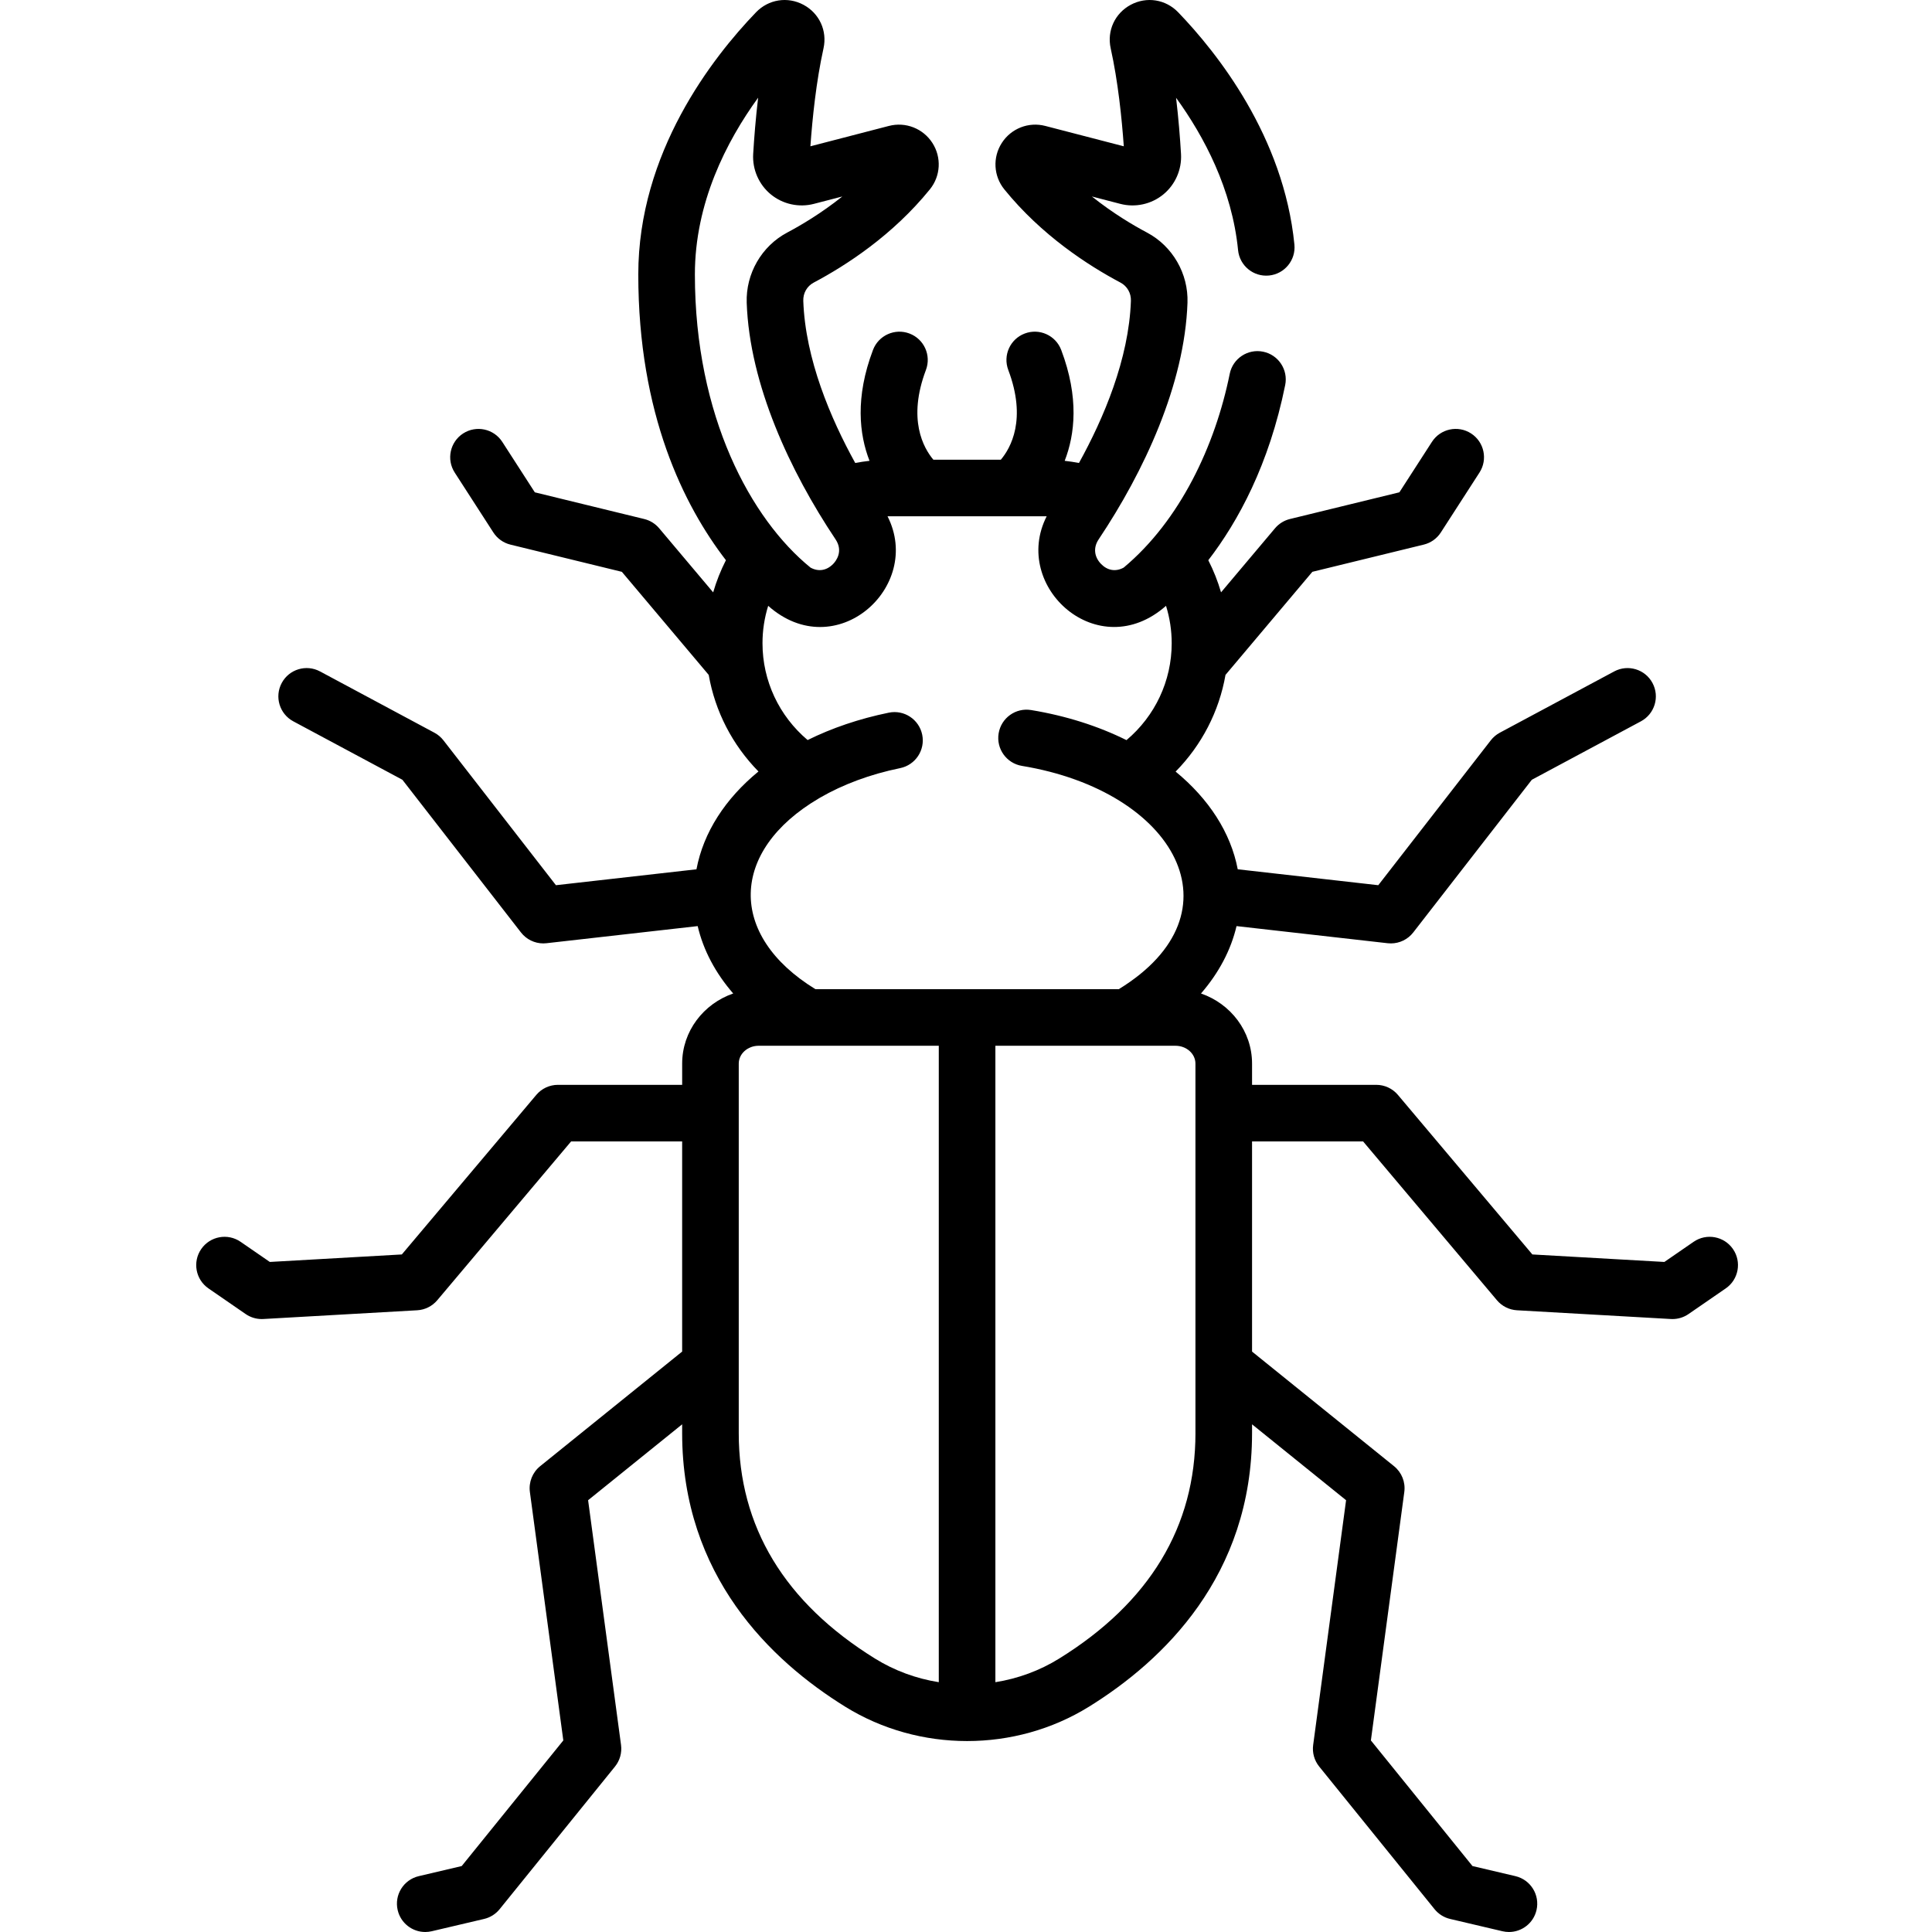
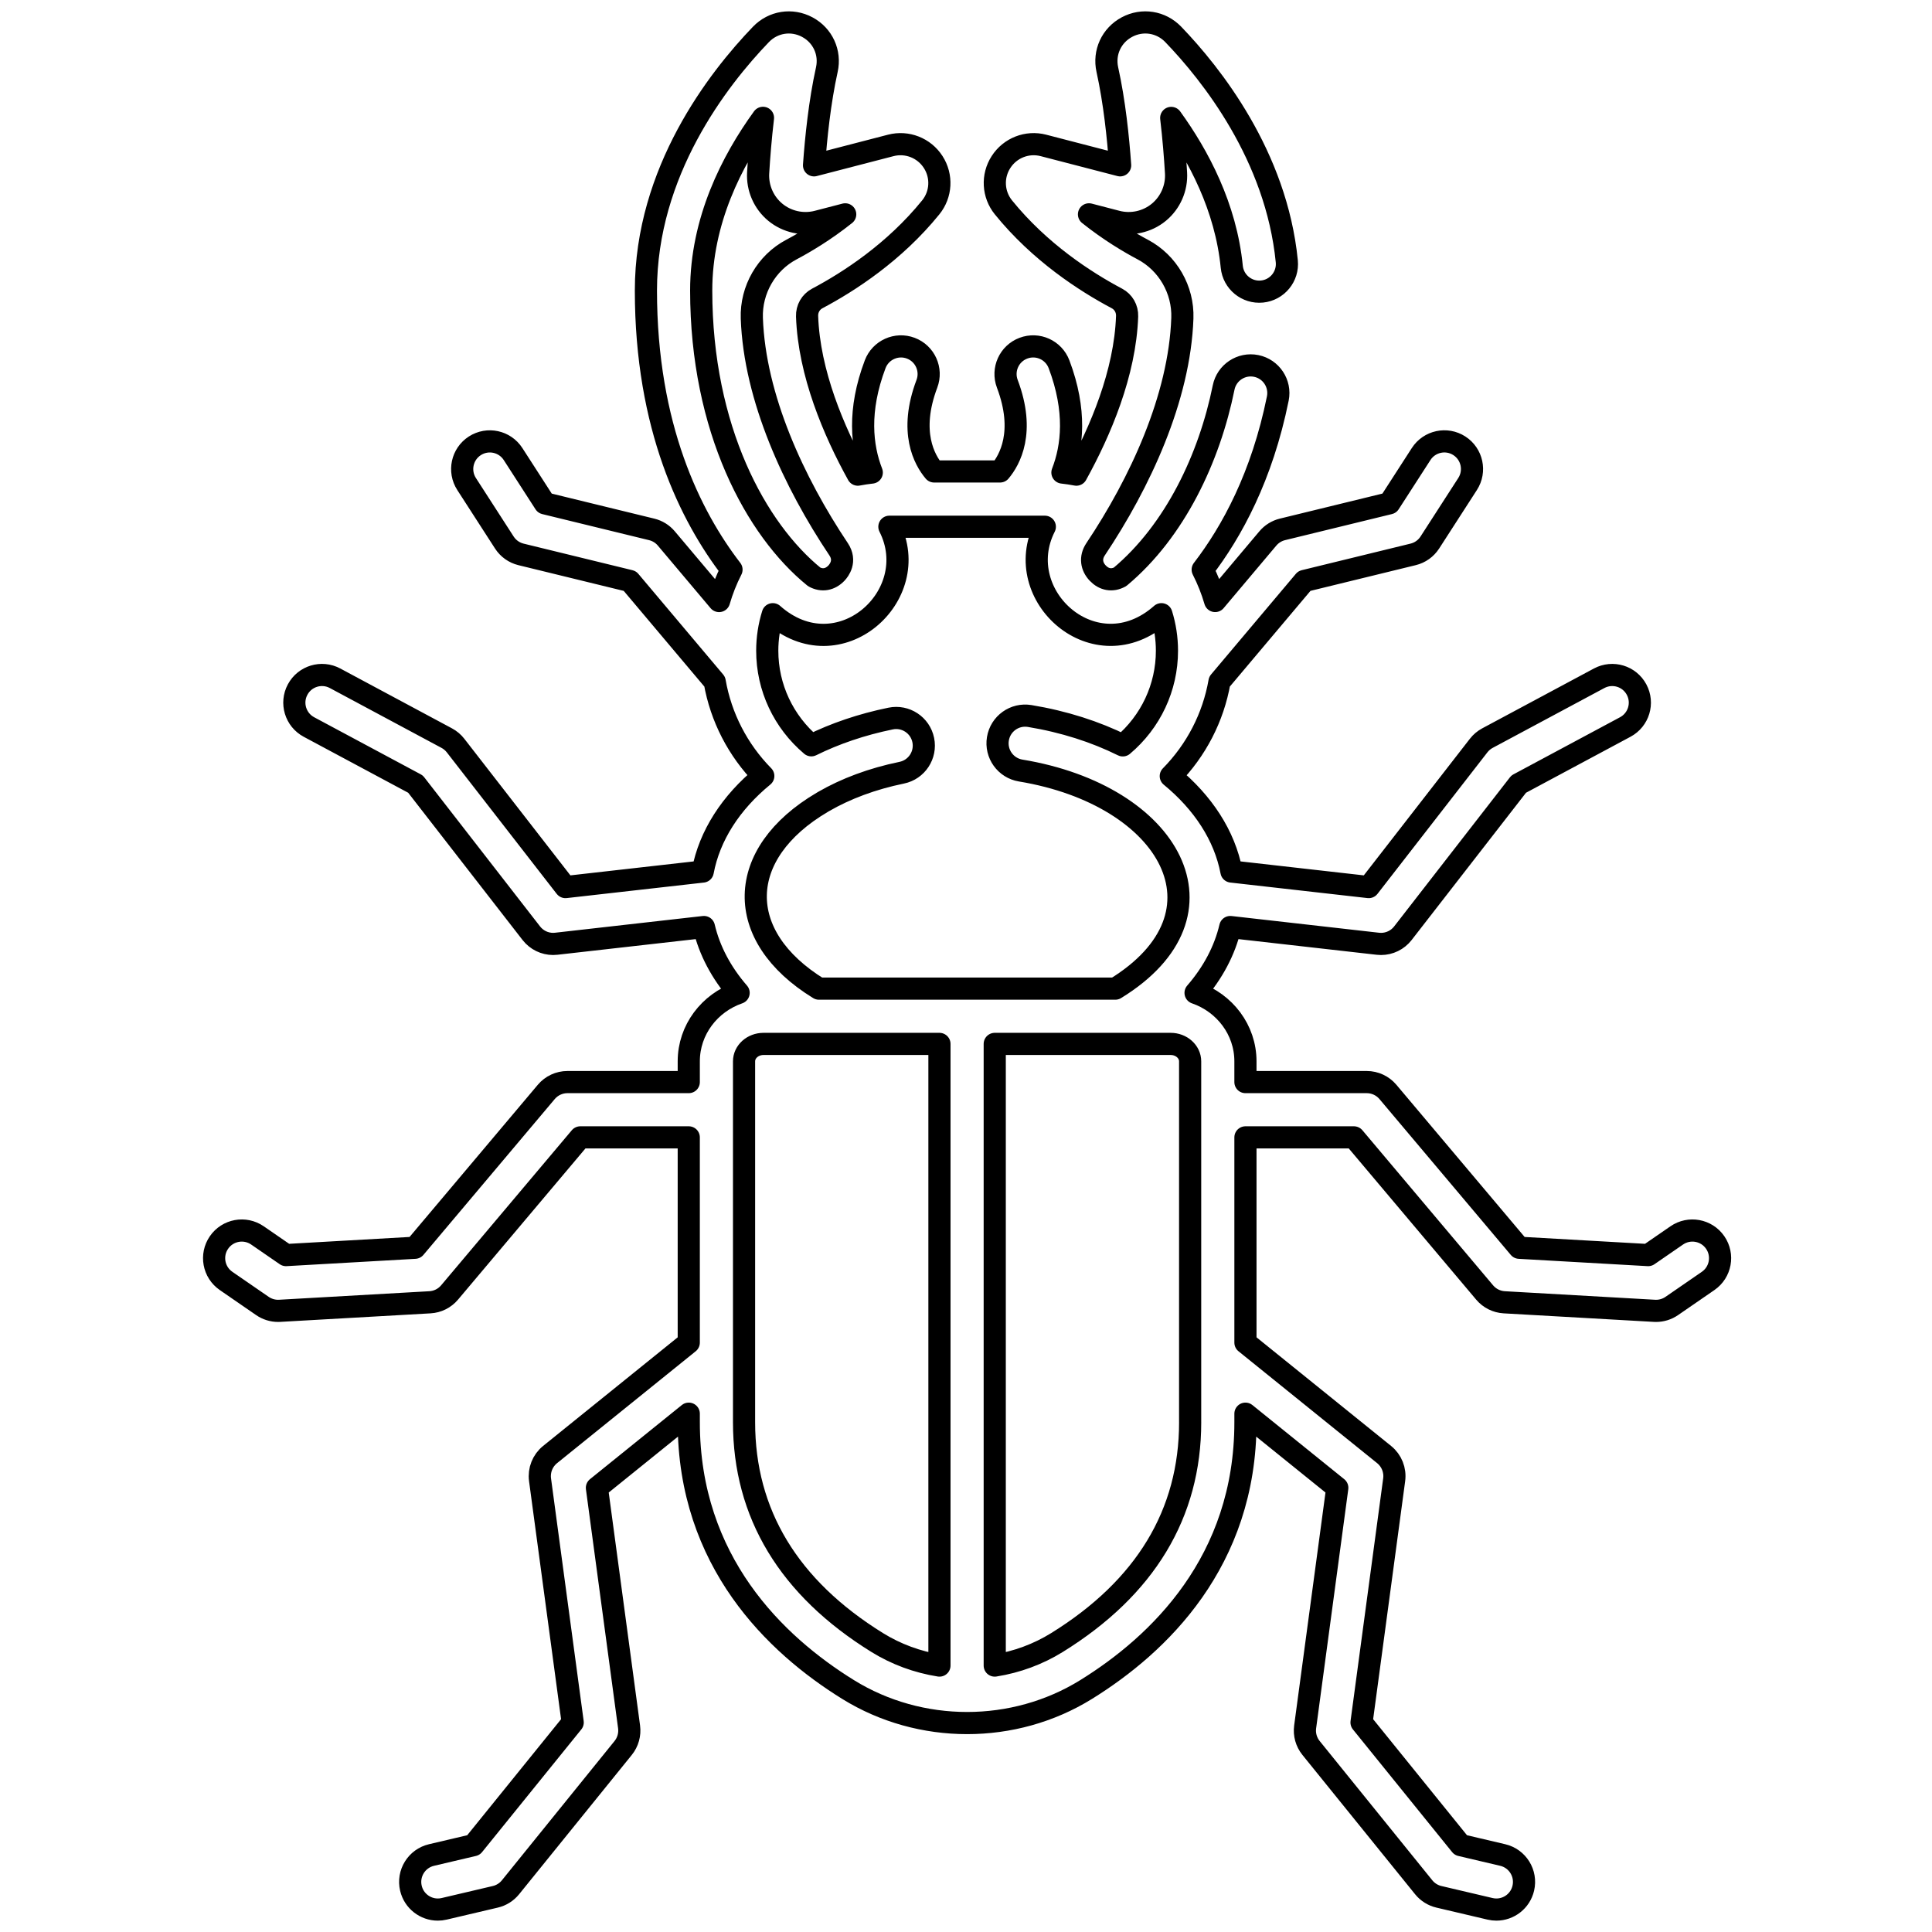
- <svg xmlns="http://www.w3.org/2000/svg" height="511pt" viewBox="-51 0 511 511.998" width="511pt">
-   <path d="m3.746 341.441 9.863 6.797c1.254.863 2.738 1.324 4.254 1.324.145 0 .285-.004.426-.012l40.777-2.316c2.062-.117 3.98-1.078 5.312-2.656l35.469-42.086h29.43v55.688l-37.629 30.371c-2.039 1.645-3.07 4.238-2.723 6.836l8.859 65.844-26.926 33.289-11.379 2.676c-4.035.945-6.535 4.984-5.586 9.016.812 3.457 3.891 5.785 7.293 5.785.57 0 1.148-.062 1.723-.199l13.883-3.262c1.617-.379 3.066-1.289 4.113-2.582l30.574-37.801c1.297-1.605 1.875-3.672 1.602-5.719l-8.727-64.863 24.922-20.113v2.324c0 37.805 23.508 60.301 43.227 72.516 19.578 12.129 44.992 12.133 64.574 0 19.723-12.215 43.23-34.711 43.23-72.516v-2.324l24.918 20.113-8.723 64.863c-.277 2.047.301 4.113 1.602 5.719l30.57 37.801c1.047 1.293 2.496 2.203 4.117 2.582l13.879 3.262c.578.137 1.156.199 1.723.199 3.402 0 6.484-2.328 7.293-5.785.949-4.031-1.551-8.066-5.582-9.016l-11.383-2.676-26.922-33.289 8.855-65.844c.352-2.598-.684-5.191-2.723-6.836l-37.625-30.371v-55.688h29.43l35.469 42.086c1.328 1.578 3.25 2.539 5.309 2.656l40.777 2.316c.145.008.285.012.426.012 1.52 0 3-.461 4.254-1.324l9.867-6.797c3.41-2.348 4.27-7.02 1.918-10.43-2.348-3.41-7.02-4.27-10.43-1.922l-7.75 5.34-34.984-1.988-35.633-42.285c-1.426-1.688-3.523-2.664-5.734-2.664h-32.918v-5.633c0-8.57-5.66-15.859-13.531-18.574 4.715-5.438 7.922-11.488 9.418-17.859l40.059 4.539c.281.031.562.047.844.047 2.301 0 4.496-1.059 5.926-2.902l31.422-40.461 28.914-15.492c3.652-1.957 5.027-6.5 3.07-10.152-1.953-3.652-6.5-5.023-10.152-3.07l-30.32 16.242c-.926.496-1.734 1.184-2.379 2.012l-29.82 38.398-37.246-4.219c-1.859-9.75-7.688-18.68-16.461-25.887 6.91-7.023 11.523-15.93 13.219-25.629l23.016-27.316 29.527-7.211c1.863-.453 3.484-1.605 4.523-3.219l10.242-15.875c2.246-3.48 1.246-8.121-2.234-10.367-3.48-2.246-8.121-1.246-10.367 2.234l-8.625 13.367-29.004 7.078c-1.547.379-2.93 1.238-3.957 2.457l-14.301 16.977c-.855-2.93-1.98-5.777-3.379-8.512 7.914-10.289 16.113-25.34 20.379-46.43.82-4.059-1.805-8.016-5.863-8.836-4.059-.82-8.016 1.805-8.836 5.863-3.855 19.039-13.16 38.871-28.094 51.352-2.195 1.207-4.398.738-6.062-1.016-1.68-1.77-2.113-4.172-.578-6.465 12.004-17.949 22.785-41.008 23.539-62.691.27-7.711-3.945-15.016-10.734-18.613-3.555-1.879-8.969-5.066-14.598-9.559l7.531 1.957c3.977 1.035 8.238.094 11.41-2.512 3.168-2.605 4.914-6.605 4.676-10.703-.25-4.188-.652-9.375-1.309-14.902 7.41 10.238 14.828 24.191 16.43 40.379.406 4.121 4.074 7.133 8.203 6.727 4.121-.41 7.133-4.082 6.727-8.203-2.836-28.676-20.52-50.879-30.809-61.562-3.312-3.438-8.367-4.234-12.578-1.977-4.195 2.25-6.328 6.883-5.301 11.531 1.938 8.75 2.945 18.512 3.473 25.965l-20.805-5.398c-4.418-1.148-9.051.664-11.523 4.508-2.465 3.828-2.195 8.77.66 12.297 9.855 12.164 22.184 20.152 30.789 24.711 1.777.941 2.836 2.793 2.766 4.836-.535 15.43-7.238 31.156-13.766 42.969-1.254-.238-2.516-.43-3.785-.57 2.723-7 3.844-16.777-.918-29.375-1.465-3.875-5.789-5.832-9.668-4.363-3.875 1.461-5.828 5.789-4.363 9.664 4.941 13.07.648 20.672-1.973 23.777h-17.879c-2.617-3.109-6.91-10.707-1.973-23.777 1.465-3.875-.488-8.203-4.363-9.664-3.871-1.465-8.203.488-9.668 4.363-4.762 12.598-3.641 22.375-.918 29.375-1.27.141-2.531.332-3.785.57-6.527-11.812-13.23-27.539-13.766-42.969-.07-2.043.988-3.895 2.766-4.836 8.605-4.559 20.934-12.547 30.785-24.711 2.859-3.527 3.129-8.469.664-12.297-2.473-3.844-7.105-5.652-11.523-4.508l-20.805 5.398c.527-7.453 1.535-17.211 3.473-25.965 1.027-4.645-1.102-9.281-5.301-11.531-4.211-2.258-9.266-1.461-12.578 1.977-11.652 12.105-31.207 37.227-31.207 69.477 0 37.051 12.098 61.285 23.223 75.73-1.398 2.738-2.527 5.59-3.379 8.523l-14.305-16.977c-1.023-1.219-2.41-2.078-3.957-2.457l-29.004-7.078-8.621-13.367c-2.246-3.48-6.887-4.48-10.371-2.234-3.477 2.246-4.48 6.887-2.234 10.367l10.242 15.875c1.043 1.613 2.66 2.766 4.523 3.219l29.531 7.211 23.016 27.316c1.691 9.68 6.289 18.574 13.184 25.59-8.793 7.211-14.59 16.148-16.43 25.926l-37.242 4.215-29.816-38.395c-.648-.832-1.457-1.516-2.383-2.012l-30.32-16.246c-3.656-1.957-8.195-.582-10.152 3.07-1.957 3.648-.582 8.195 3.066 10.152l28.914 15.488 31.426 40.465c1.43 1.84 3.621 2.902 5.922 2.902.281 0 .562-.02.848-.051l40.059-4.535c1.492 6.371 4.699 12.422 9.414 17.859-7.867 2.715-13.527 10.004-13.527 18.574v5.633h-32.918c-2.211 0-4.312.977-5.734 2.664l-35.637 42.285-34.984 1.988-7.75-5.34c-3.41-2.348-8.082-1.488-10.43 1.922-2.352 3.41-1.492 8.082 1.922 10.43zm140.531 38.34v-97.922c0-2.602 2.367-4.723 5.281-4.723h47.73v168.66c-6.02-.957-11.758-3.074-16.887-6.25-23.973-14.852-36.125-34.957-36.125-59.766zm121.031 0c0 24.809-12.156 44.914-36.129 59.762-5.129 3.18-10.871 5.297-16.891 6.254v-168.66h47.73c2.914 0 5.285 2.121 5.285 4.723v97.922zm-115.895-353.895c-.656 5.535-1.062 10.73-1.312 14.926-.238 4.098 1.508 8.098 4.676 10.703 3.172 2.602 7.438 3.543 11.41 2.512l7.535-1.957c-5.629 4.492-11.047 7.676-14.602 9.559-6.789 3.594-11 10.902-10.734 18.613.754 21.621 11.477 44.652 23.543 62.688 2.129 3.188.094 5.758-.582 6.469-1.691 1.777-3.895 2.203-6.047 1.023-15.746-12.793-30.648-40.039-30.648-77.699 0-18.918 8.312-35.188 16.762-46.836zm1.156 144.582c0-3.387.512-6.727 1.508-9.918 17.855 15.848 41.137-4.992 31.629-23.727.316-.004 41.648-.008 42.172 0-9.488 18.676 13.691 39.578 31.629 23.727.992 3.191 1.504 6.531 1.504 9.918 0 9.969-4.41 19.293-11.98 25.672-7.418-3.684-15.938-6.434-25.266-7.969-4.09-.676-7.945 2.09-8.617 6.18-.676 4.086 2.094 7.945 6.18 8.617 40.676 6.707 58.699 38.918 25.664 59.172-8.516 0-71.887 0-80.398 0-23.332-14.309-22.664-36.676.887-50.543.137-.074.27-.156.402-.238 5.977-3.453 13.16-6.16 21.172-7.801 4.059-.832 6.672-4.797 5.84-8.855s-4.797-6.676-8.852-5.84c-7.895 1.617-15.125 4.094-21.516 7.258-7.555-6.387-11.957-15.695-11.957-25.652zm0 0" />
+ <svg xmlns="http://www.w3.org/2000/svg" height="511pt" viewBox="-51 0 511 511.998" width="511pt" version="1.1" id="svg3811">
+   <defs id="defs3815" />
+   <path d="m 8.413,339.458 9.634,6.639 c 1.225,0.843 2.675,1.293 4.155,1.293 0.141,0 0.279,-0.004 0.416,-0.011 l 39.831,-2.263 c 2.015,-0.114 3.888,-1.053 5.189,-2.595 L 102.284,301.413 h 28.746 v 54.395 l -36.755,29.666 c -1.992,1.606 -2.999,4.14 -2.659,6.677 l 8.654,64.315 -26.301,32.516 -11.115,2.614 c -3.941,0.923 -6.383,4.869 -5.456,8.806 0.794,3.377 3.8,5.651 7.124,5.651 0.557,0 1.122,-0.061 1.683,-0.195 l 13.561,-3.186 c 1.58,-0.37 2.995,-1.259 4.018,-2.522 l 29.864,-36.923 c 1.267,-1.568 1.831,-3.587 1.564,-5.586 l -8.524,-63.357 24.343,-19.646 v 2.27 c 0,36.927 22.962,58.901 42.223,70.832 19.124,11.847 43.948,11.851 63.075,0 19.265,-11.931 42.227,-33.905 42.227,-70.832 v -2.27 l 24.34,19.646 -8.52,63.357 c -0.271,1.999 0.294,4.018 1.564,5.586 l 29.861,36.923 c 1.023,1.263 2.438,2.152 4.022,2.522 l 13.557,3.186 c 0.565,0.134 1.129,0.195 1.683,0.195 3.323,0 6.334,-2.274 7.124,-5.651 0.927,-3.938 -1.515,-7.879 -5.452,-8.806 l -11.119,-2.614 -26.297,-32.516 8.65,-64.315 c 0.343,-2.537 -0.668,-5.071 -2.659,-6.677 L 278.555,355.808 v -54.395 h 28.746 l 34.645,41.109 c 1.297,1.541 3.175,2.48 5.185,2.595 l 39.831,2.263 c 0.141,0.008 0.279,0.011 0.416,0.011 1.484,0 2.93,-0.45 4.155,-1.293 l 9.638,-6.639 c 3.331,-2.293 4.17,-6.857 1.873,-10.188 -2.293,-3.331 -6.857,-4.17 -10.188,-1.877 l -7.57,5.216 -34.172,-1.942 -34.806,-41.304 c -1.393,-1.648 -3.442,-2.602 -5.601,-2.602 h -32.154 v -5.502 c 0,-8.371 -5.529,-15.491 -13.217,-18.143 4.605,-5.311 7.738,-11.222 9.199,-17.445 l 39.129,4.434 c 0.275,0.03 0.549,0.046 0.824,0.046 2.247,0 4.392,-1.034 5.788,-2.835 l 30.692,-39.522 28.243,-15.133 c 3.568,-1.912 4.911,-6.349 2.999,-9.917 -1.908,-3.568 -6.349,-4.907 -9.917,-2.999 L 342.68,195.611 c -0.904,0.485 -1.694,1.156 -2.324,1.965 l -29.128,37.507 -36.381,-4.121 c -1.816,-9.524 -7.509,-18.246 -16.079,-25.286 6.75,-6.86 11.256,-15.56 12.912,-25.034 l 22.481,-26.682 28.842,-7.044 c 1.82,-0.443 3.403,-1.568 4.418,-3.144 l 10.004,-15.506 c 2.194,-3.4 1.217,-7.933 -2.183,-10.127 -3.4,-2.194 -7.933,-1.217 -10.127,2.183 l -8.425,13.057 -28.331,6.914 c -1.511,0.37 -2.862,1.21 -3.865,2.4 l -13.969,16.582 c -0.836,-2.862 -1.934,-5.643 -3.3,-8.314 7.73,-10.05 15.739,-24.752 19.906,-45.352 0.801,-3.964 -1.763,-7.83 -5.727,-8.631 -3.964,-0.801 -7.83,1.763 -8.631,5.727 -3.766,18.597 -12.855,37.969 -27.442,50.159 -2.144,1.179 -4.296,0.721 -5.922,-0.992 -1.641,-1.728 -2.064,-4.075 -0.565,-6.315 11.725,-17.533 22.256,-40.056 22.993,-61.236 0.263,-7.532 -3.854,-14.667 -10.485,-18.181 -3.472,-1.835 -8.761,-4.949 -14.259,-9.337 l 7.356,1.912 c 3.884,1.011 8.047,0.092 11.145,-2.453 3.094,-2.545 4.8,-6.452 4.567,-10.455 -0.244,-4.09 -0.637,-9.157 -1.278,-14.556 7.238,10.001 14.484,23.63 16.048,39.442 0.397,4.025 3.98,6.967 8.013,6.57 4.025,-0.401 6.967,-3.987 6.57,-8.013 -2.77,-28.01 -20.043,-49.698 -30.093,-60.133 -3.236,-3.358 -8.173,-4.136 -12.286,-1.931 -4.098,2.198 -6.181,6.723 -5.178,11.264 1.893,8.547 2.877,18.082 3.392,25.362 L 225.031,38.54 c -4.315,-1.122 -8.841,0.649 -11.256,4.403 -2.408,3.739 -2.144,8.566 0.645,12.011 9.627,11.882 21.669,19.685 30.074,24.137 1.736,0.92 2.77,2.728 2.701,4.724 -0.523,15.071 -7.07,30.433 -13.446,41.971 -1.225,-0.233 -2.457,-0.42 -3.697,-0.557 2.659,-6.838 3.755,-16.388 -0.897,-28.693 -1.431,-3.785 -5.655,-5.697 -9.444,-4.262 -3.785,1.427 -5.693,5.655 -4.262,9.44 4.827,12.767 0.633,20.192 -1.927,23.225 H 196.059 c -2.556,-3.037 -6.75,-10.458 -1.927,-23.225 1.431,-3.785 -0.477,-8.013 -4.262,-9.44 -3.781,-1.431 -8.013,0.477 -9.444,4.262 -4.651,12.305 -3.556,21.856 -0.897,28.693 -1.24,0.137 -2.472,0.324 -3.697,0.557 -6.376,-11.538 -12.923,-26.9 -13.446,-41.971 -0.069,-1.996 0.965,-3.804 2.701,-4.724 8.406,-4.453 20.448,-12.256 30.07,-24.137 2.793,-3.445 3.056,-8.272 0.649,-12.011 -2.415,-3.755 -6.941,-5.521 -11.256,-4.403 l -20.322,5.273 c 0.515,-7.28 1.5,-16.811 3.392,-25.362 1.004,-4.537 -1.076,-9.066 -5.178,-11.264 -4.113,-2.205 -9.051,-1.427 -12.286,1.931 -11.382,11.824 -30.483,36.362 -30.483,67.864 0,36.191 11.817,59.862 22.684,73.972 -1.366,2.675 -2.469,5.46 -3.3,8.326 l -13.973,-16.582 c -1,-1.19 -2.354,-2.03 -3.865,-2.4 l -28.331,-6.914 -8.421,-13.057 c -2.194,-3.4 -6.727,-4.376 -10.13,-2.183 -3.396,2.194 -4.376,6.727 -2.183,10.127 l 10.004,15.506 c 1.019,1.576 2.598,2.701 4.418,3.144 l 28.846,7.044 22.481,26.682 c 1.652,9.455 6.143,18.143 12.878,24.996 -8.589,7.044 -14.251,15.774 -16.048,25.324 l -36.378,4.117 -29.124,-37.503 C 68.6,196.767 67.81,196.1 66.906,195.615 L 37.29,179.746 c -3.571,-1.912 -8.005,-0.569 -9.917,2.999 -1.912,3.564 -0.569,8.005 2.995,9.917 l 28.243,15.129 30.696,39.525 c 1.396,1.797 3.537,2.835 5.784,2.835 0.275,0 0.549,-0.019 0.828,-0.05 l 39.129,-4.43 c 1.458,6.223 4.59,12.133 9.196,17.445 -7.685,2.652 -13.213,9.772 -13.213,18.143 v 5.502 H 98.877 c -2.16,0 -4.212,0.954 -5.601,2.602 l -34.809,41.304 -34.172,1.942 -7.57,-5.216 c -3.331,-2.293 -7.894,-1.454 -10.188,1.877 -2.297,3.331 -1.458,7.894 1.877,10.188 z m 137.269,37.45 v -95.649 c 0,-2.541 2.312,-4.613 5.159,-4.613 h 46.622 v 164.745 c -5.88,-0.935 -11.485,-3.003 -16.495,-6.105 -23.416,-14.507 -35.286,-34.146 -35.286,-58.378 z m 118.222,0 c 0,24.233 -11.874,43.871 -35.29,58.374 -5.01,3.106 -10.619,5.174 -16.499,6.109 V 276.646 h 46.622 c 2.846,0 5.162,2.072 5.162,4.613 v 95.649 z M 150.7,31.229 c -0.641,5.407 -1.038,10.481 -1.282,14.579 -0.233,4.003 1.473,7.91 4.567,10.455 3.098,2.541 7.265,3.461 11.145,2.453 l 7.36,-1.912 c -5.498,4.388 -10.79,7.498 -14.263,9.337 -6.631,3.51 -10.745,10.649 -10.485,18.181 0.736,21.119 11.21,43.616 22.996,61.232 2.079,3.114 0.092,5.624 -0.569,6.319 -1.652,1.736 -3.804,2.152 -5.907,1 -15.381,-12.496 -29.937,-39.11 -29.937,-75.895 0,-18.479 8.12,-34.371 16.373,-45.749 z m 1.129,141.226 c 0,-3.308 0.5,-6.57 1.473,-9.688 17.441,15.48 40.182,-4.876 30.895,-23.176 0.309,-0.004 40.682,-0.008 41.193,0 -9.268,18.242 13.374,38.659 30.895,23.176 0.969,3.117 1.469,6.38 1.469,9.688 0,9.737 -4.308,18.845 -11.702,25.076 -7.246,-3.598 -15.568,-6.284 -24.679,-7.784 -3.995,-0.66 -7.761,2.041 -8.417,6.036 -0.66,3.991 2.045,7.761 6.036,8.417 39.731,6.551 57.337,38.014 25.068,57.798 -8.318,0 -70.218,0 -78.532,0 -22.79,-13.976 -22.138,-35.824 0.866,-49.37 0.134,-0.072 0.263,-0.153 0.393,-0.233 5.838,-3.373 12.855,-6.017 20.68,-7.62 3.964,-0.813 6.517,-4.686 5.704,-8.65 -0.813,-3.964 -4.686,-6.521 -8.646,-5.704 -7.711,1.58 -14.774,3.999 -21.016,7.089 -7.379,-6.238 -11.679,-15.331 -11.679,-25.057 z m 0,0" id="path3809" style="fill:none;stroke:#000000;stroke-width:5.872;stroke-linejoin:round;stroke-miterlimit:4;stroke-dasharray:none;stroke-opacity:1" />
</svg>
